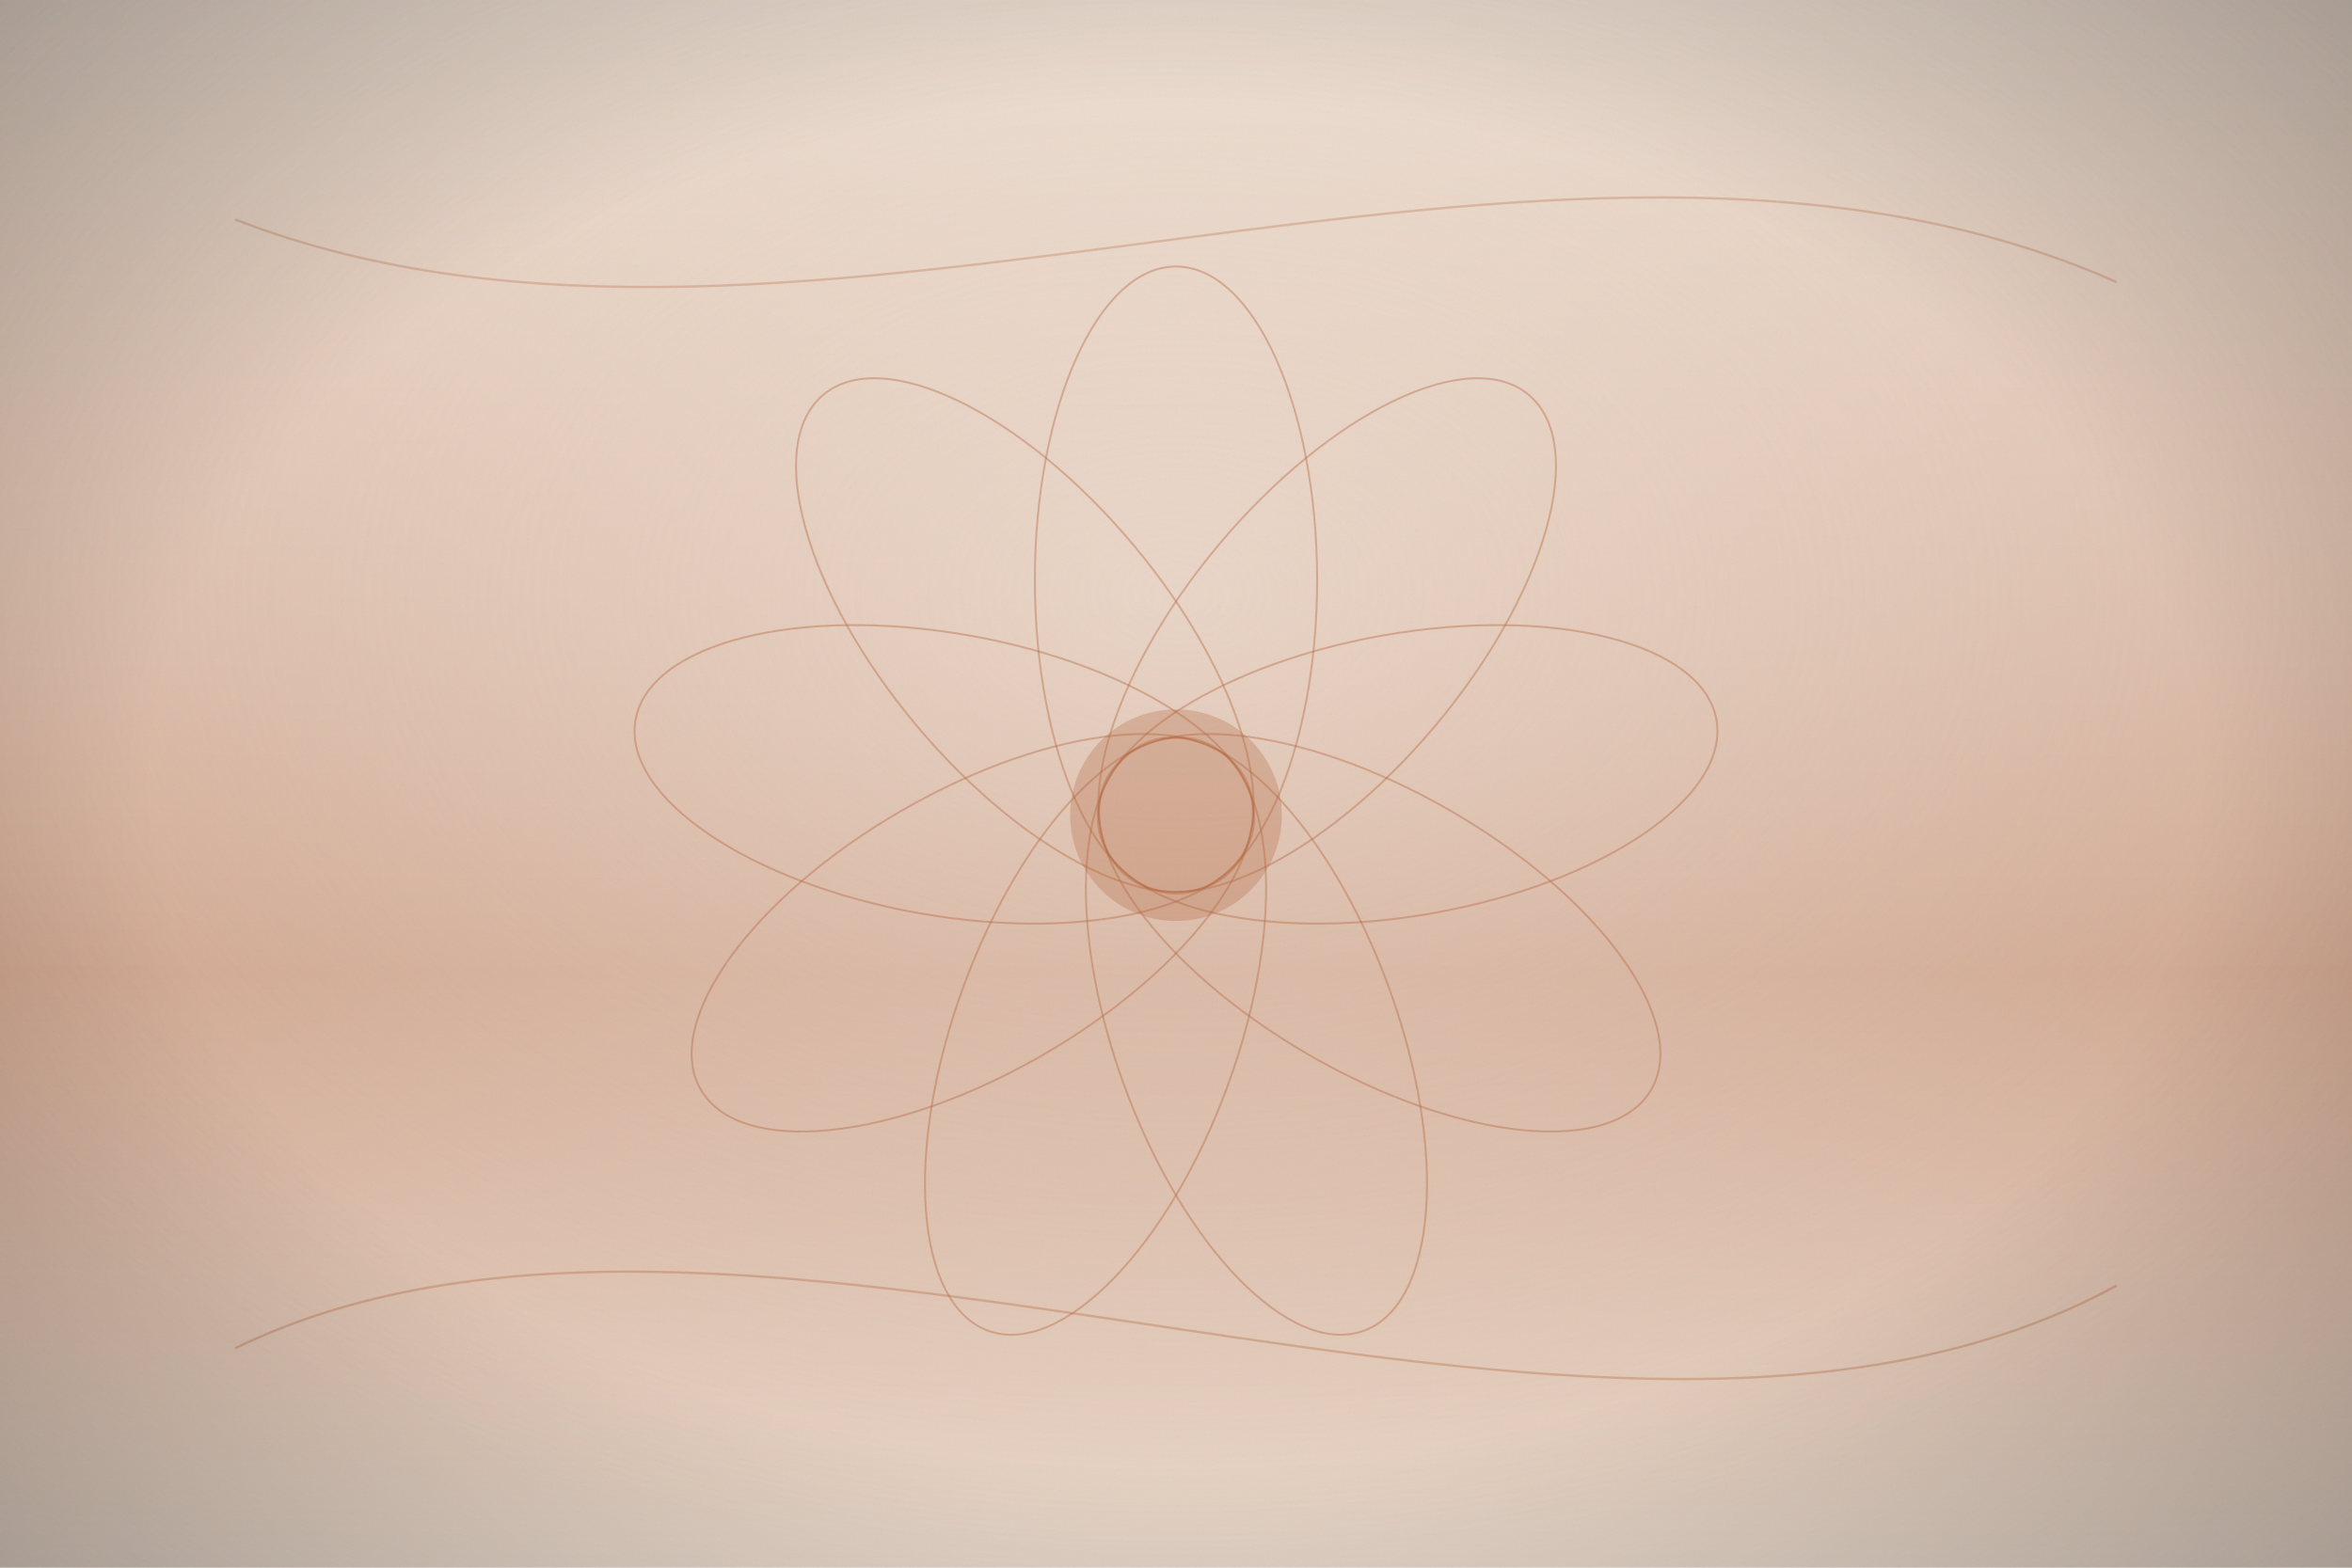
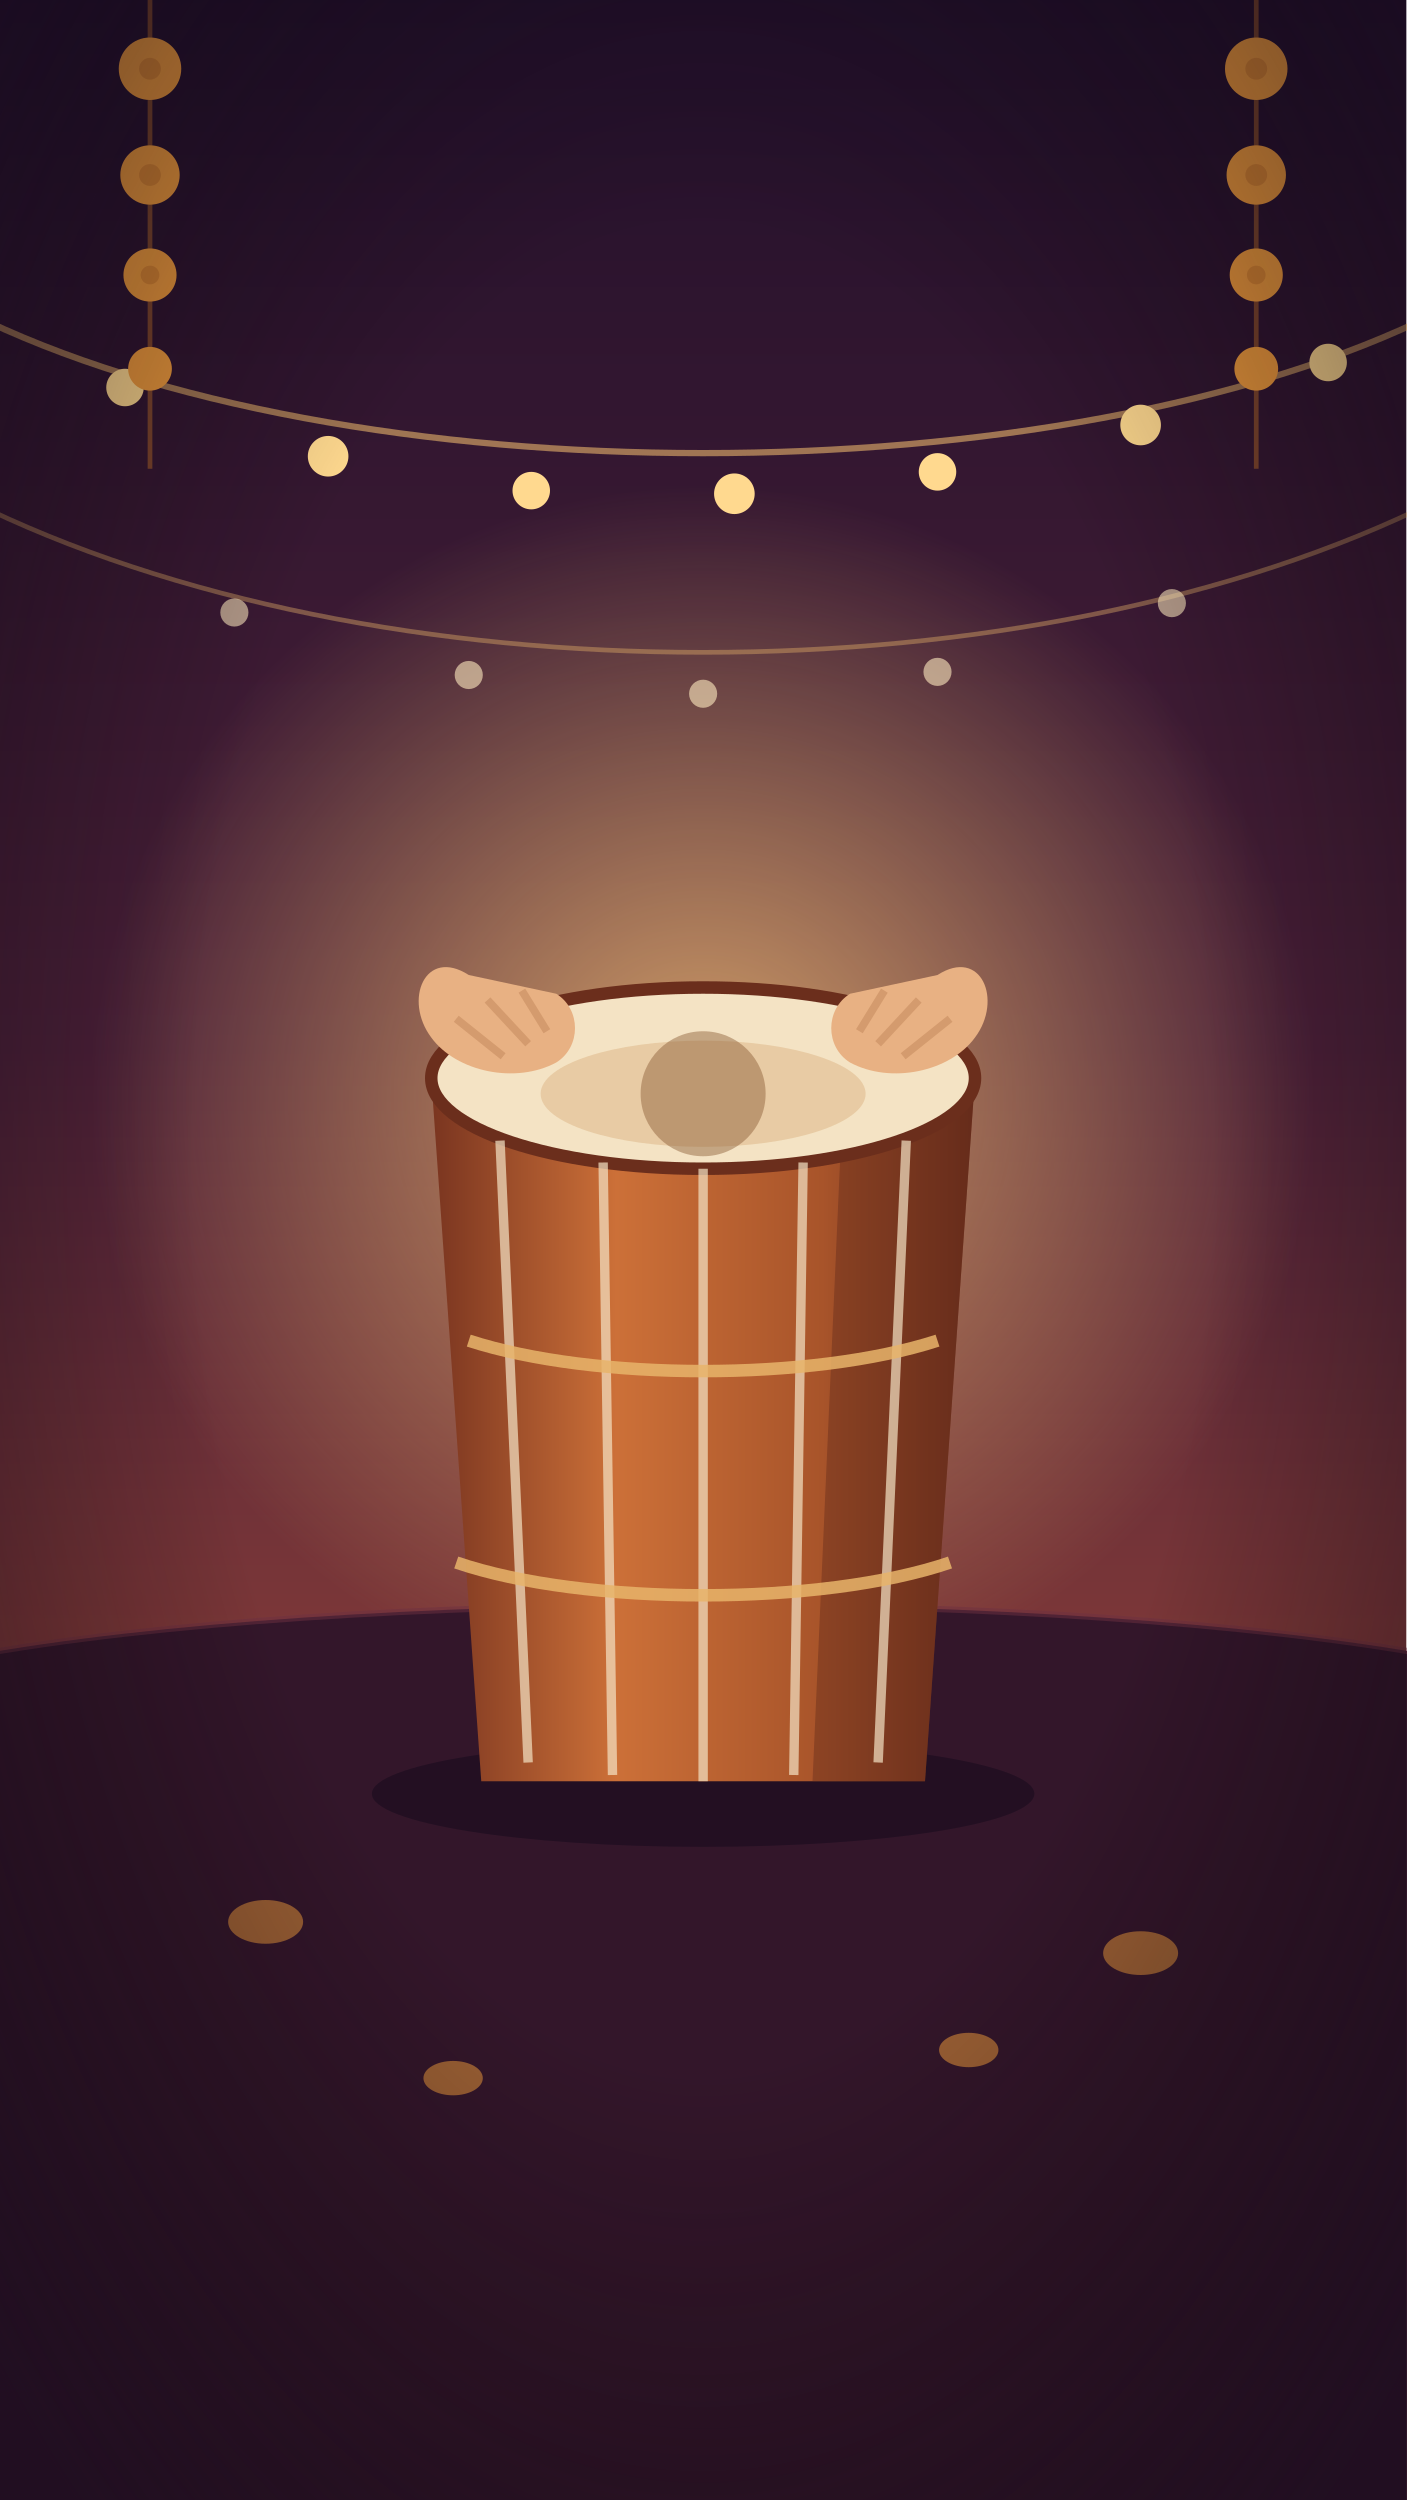
- <svg xmlns="http://www.w3.org/2000/svg" viewBox="0 0 1200 800" width="1200" height="800" role="img">
+ <svg xmlns="http://www.w3.org/2000/svg" viewBox="0 0 900 1600" width="900" height="1600" role="img" aria-label="Illustration of a dholak drum being played beneath string lights on an evening courtyard">
  <defs>
-     <linearGradient id="sky-11" x1="0" y1="0" x2="0" y2="1">
-       <stop offset="0%" stop-color="#E9D9CB" />
-       <stop offset="62%" stop-color="#CDA189" />
-       <stop offset="100%" stop-color="#E9D9CB" />
+     <linearGradient id="dh-sky" x1="0" y1="0" x2="0" y2="1">
+       <stop offset="0%" stop-color="#22102B" />
+       <stop offset="42%" stop-color="#4B2038" />
+       <stop offset="72%" stop-color="#8A3E38" />
+       <stop offset="100%" stop-color="#3A1A2C" />
    </linearGradient>
-     <radialGradient id="glow-11" cx="50%" cy="38%" r="62%">
-       <stop offset="0%" stop-color="#F6EDE4" stop-opacity="0.55" />
-       <stop offset="100%" stop-color="#F6EDE4" stop-opacity="0" />
+     <radialGradient id="dh-glow" cx="50%" cy="46%" r="42%">
+       <stop offset="0%" stop-color="#FFC978" stop-opacity="0.75" />
+       <stop offset="100%" stop-color="#FFC978" stop-opacity="0" />
    </radialGradient>
-     <filter id="grain-11" x="0" y="0" width="100%" height="100%">
-       <feTurbulence type="fractalNoise" baseFrequency="0.9" numOctaves="3" seed="11" />
-       <feColorMatrix type="saturate" values="0" />
-     </filter>
-     <radialGradient id="vig-11" cx="50%" cy="50%" r="72%">
-       <stop offset="60%" stop-color="#000" stop-opacity="0" />
-       <stop offset="100%" stop-color="#000" stop-opacity="0.3" />
+     <linearGradient id="dh-drum" x1="0" y1="0" x2="1" y2="0">
+       <stop offset="0%" stop-color="#7A3520" />
+       <stop offset="34%" stop-color="#CC7038" />
+       <stop offset="72%" stop-color="#A8542A" />
+       <stop offset="100%" stop-color="#6B2E1C" />
+     </linearGradient>
+     <radialGradient id="dh-vig" cx="50%" cy="46%" r="70%">
+       <stop offset="52%" stop-color="#000" stop-opacity="0" />
+       <stop offset="100%" stop-color="#160A1C" stop-opacity="0.62" />
    </radialGradient>
  </defs>
-   <rect width="1200" height="800" fill="url(#sky-11)" />
-   <rect width="1200" height="800" fill="url(#glow-11)" />
+   <rect width="900" height="1600" fill="url(#dh-sky)" />
+   <circle cx="450" cy="740" r="470" fill="url(#dh-glow)" />
+   <path d="M-20 200 C 220 320, 680 320, 920 200" fill="none" stroke="#E8B46A" stroke-width="4" opacity="0.6" />
+   <path d="M-20 320 C 240 450, 660 450, 920 320" fill="none" stroke="#E8B46A" stroke-width="3" opacity="0.4" />
+   <g fill="#FFD98F">
+     <circle cx="80" cy="248" r="12" />
+     <circle cx="210" cy="292" r="13" />
+     <circle cx="340" cy="314" r="12" />
+     <circle cx="470" cy="316" r="13" />
+     <circle cx="600" cy="302" r="12" />
+     <circle cx="730" cy="272" r="13" />
+     <circle cx="850" cy="232" r="12" />
+   </g>
+   <g fill="#FFEBBF" opacity="0.6">
+     <circle cx="150" cy="392" r="9" />
+     <circle cx="300" cy="432" r="9" />
+     <circle cx="450" cy="444" r="9" />
+     <circle cx="600" cy="430" r="9" />
+     <circle cx="750" cy="386" r="9" />
+   </g>
  <g>
-     <ellipse cx="600" cy="296" rx="72" ry="160" fill="none" stroke="#B3653C" stroke-width="1" opacity="0.4" transform="rotate(0.0 600 416)" />
-     <ellipse cx="600" cy="296" rx="72" ry="160" fill="none" stroke="#B3653C" stroke-width="1" opacity="0.4" transform="rotate(40.0 600 416)" />
-     <ellipse cx="600" cy="296" rx="72" ry="160" fill="none" stroke="#B3653C" stroke-width="1" opacity="0.4" transform="rotate(80.0 600 416)" />
-     <ellipse cx="600" cy="296" rx="72" ry="160" fill="none" stroke="#B3653C" stroke-width="1" opacity="0.4" transform="rotate(120.0 600 416)" />
-     <ellipse cx="600" cy="296" rx="72" ry="160" fill="none" stroke="#B3653C" stroke-width="1" opacity="0.4" transform="rotate(160.0 600 416)" />
-     <ellipse cx="600" cy="296" rx="72" ry="160" fill="none" stroke="#B3653C" stroke-width="1" opacity="0.4" transform="rotate(200.0 600 416)" />
-     <ellipse cx="600" cy="296" rx="72" ry="160" fill="none" stroke="#B3653C" stroke-width="1" opacity="0.4" transform="rotate(240.0 600 416)" />
-     <ellipse cx="600" cy="296" rx="72" ry="160" fill="none" stroke="#B3653C" stroke-width="1" opacity="0.4" transform="rotate(280.0 600 416)" />
-     <ellipse cx="600" cy="296" rx="72" ry="160" fill="none" stroke="#B3653C" stroke-width="1" opacity="0.4" transform="rotate(320.0 600 416)" />
+     <path d="M96 0 L 96 300" stroke="#C9762A" stroke-width="3" opacity="0.5" />
+     <path d="M804 0 L 804 300" stroke="#C9762A" stroke-width="3" opacity="0.5" />
+     <g fill="#EE9A3C">
+       <circle cx="96" cy="44" r="20" />
+       <circle cx="96" cy="112" r="19" />
+       <circle cx="96" cy="176" r="17" />
+       <circle cx="96" cy="236" r="14" />
+       <circle cx="804" cy="44" r="20" />
+       <circle cx="804" cy="112" r="19" />
+       <circle cx="804" cy="176" r="17" />
+       <circle cx="804" cy="236" r="14" />
+     </g>
+     <g fill="#C9762A" opacity="0.55">
+       <circle cx="96" cy="44" r="7" />
+       <circle cx="96" cy="112" r="7" />
+       <circle cx="96" cy="176" r="6" />
+       <circle cx="804" cy="44" r="7" />
+       <circle cx="804" cy="112" r="7" />
+       <circle cx="804" cy="176" r="6" />
+     </g>
  </g>
-   <circle cx="600" cy="416" r="54" fill="#B3653C" opacity="0.3" />
-   <path d="M 120 688 C 384 560 816 800 1080 656" fill="none" stroke="#B3653C" stroke-width="1.2" opacity="0.35" />
-   <path d="M 120 112 C 408 224 792 16 1080 144" fill="none" stroke="#B3653C" stroke-width="1.2" opacity="0.3" />
-   <rect width="1200" height="800" fill="url(#vig-11)" />
-   <rect width="1200" height="800" filter="url(#grain-11)" opacity="0.05" />
+   <path d="M-20 1060 C 220 1016, 680 1016, 920 1060 L 920 1600 L -20 1600 Z" fill="#33162A" />
+   <path d="M-20 1060 C 220 1016, 680 1016, 920 1060" fill="none" stroke="#6E3040" stroke-width="4" opacity="0.5" />
+   <g>
+     <ellipse cx="450" cy="1148" rx="212" ry="34" fill="#160A1C" opacity="0.55" />
+     <path d="M276 690 L 624 690 L 592 1140 L 308 1140 Z" fill="url(#dh-drum)" />
+     <path d="M540 690 L 624 690 L 592 1140 L 520 1140 Z" fill="#5E2718" opacity="0.4" />
+     <ellipse cx="450" cy="690" rx="174" ry="58" fill="#F4E3C4" />
+     <ellipse cx="450" cy="690" rx="174" ry="58" fill="none" stroke="#6B2E1C" stroke-width="8" />
+     <ellipse cx="450" cy="700" rx="104" ry="34" fill="#D6A874" opacity="0.4" />
+     <circle cx="450" cy="700" r="40" fill="#8A5A34" opacity="0.45" />
+     <g stroke="#F4E3C4" stroke-width="6" opacity="0.7">
+       <path d="M320 730 L 338 1128" />
+       <path d="M386 744 L 392 1136" />
+       <path d="M450 748 L 450 1140" />
+       <path d="M514 744 L 508 1136" />
+       <path d="M580 730 L 562 1128" />
+     </g>
+     <g fill="none" stroke="#E8B46A" stroke-width="8" opacity="0.85">
+       <path d="M300 858 C 380 884, 520 884, 600 858" />
+       <path d="M292 1000 C 374 1028, 526 1028, 608 1000" />
+     </g>
+   </g>
+   <g fill="#E8B183">
+     <path d="M300 624 C 272 606, 258 640, 276 664 C 292 686, 330 694, 356 680 C 372 670, 372 646, 356 636 Z" />
+     <g stroke="#C98F62" stroke-width="5" fill="none" opacity="0.65">
+       <path d="M292 652 L 322 676" />
+       <path d="M312 640 L 338 668" />
+       <path d="M334 634 L 350 660" />
+     </g>
+     <path d="M600 624 C 628 606, 642 640, 624 664 C 608 686, 570 694, 544 680 C 528 670, 528 646, 544 636 Z" />
+     <g stroke="#C98F62" stroke-width="5" fill="none" opacity="0.65">
+       <path d="M608 652 L 578 676" />
+       <path d="M588 640 L 562 668" />
+       <path d="M566 634 L 550 660" />
+     </g>
+   </g>
+   <g fill="#EE9A3C" opacity="0.55">
+     <ellipse cx="170" cy="1230" rx="24" ry="14" />
+     <ellipse cx="730" cy="1250" rx="24" ry="14" />
+     <ellipse cx="290" cy="1330" rx="19" ry="11" />
+     <ellipse cx="620" cy="1312" rx="19" ry="11" />
+   </g>
+   <rect width="900" height="1600" fill="url(#dh-vig)" />
</svg>
